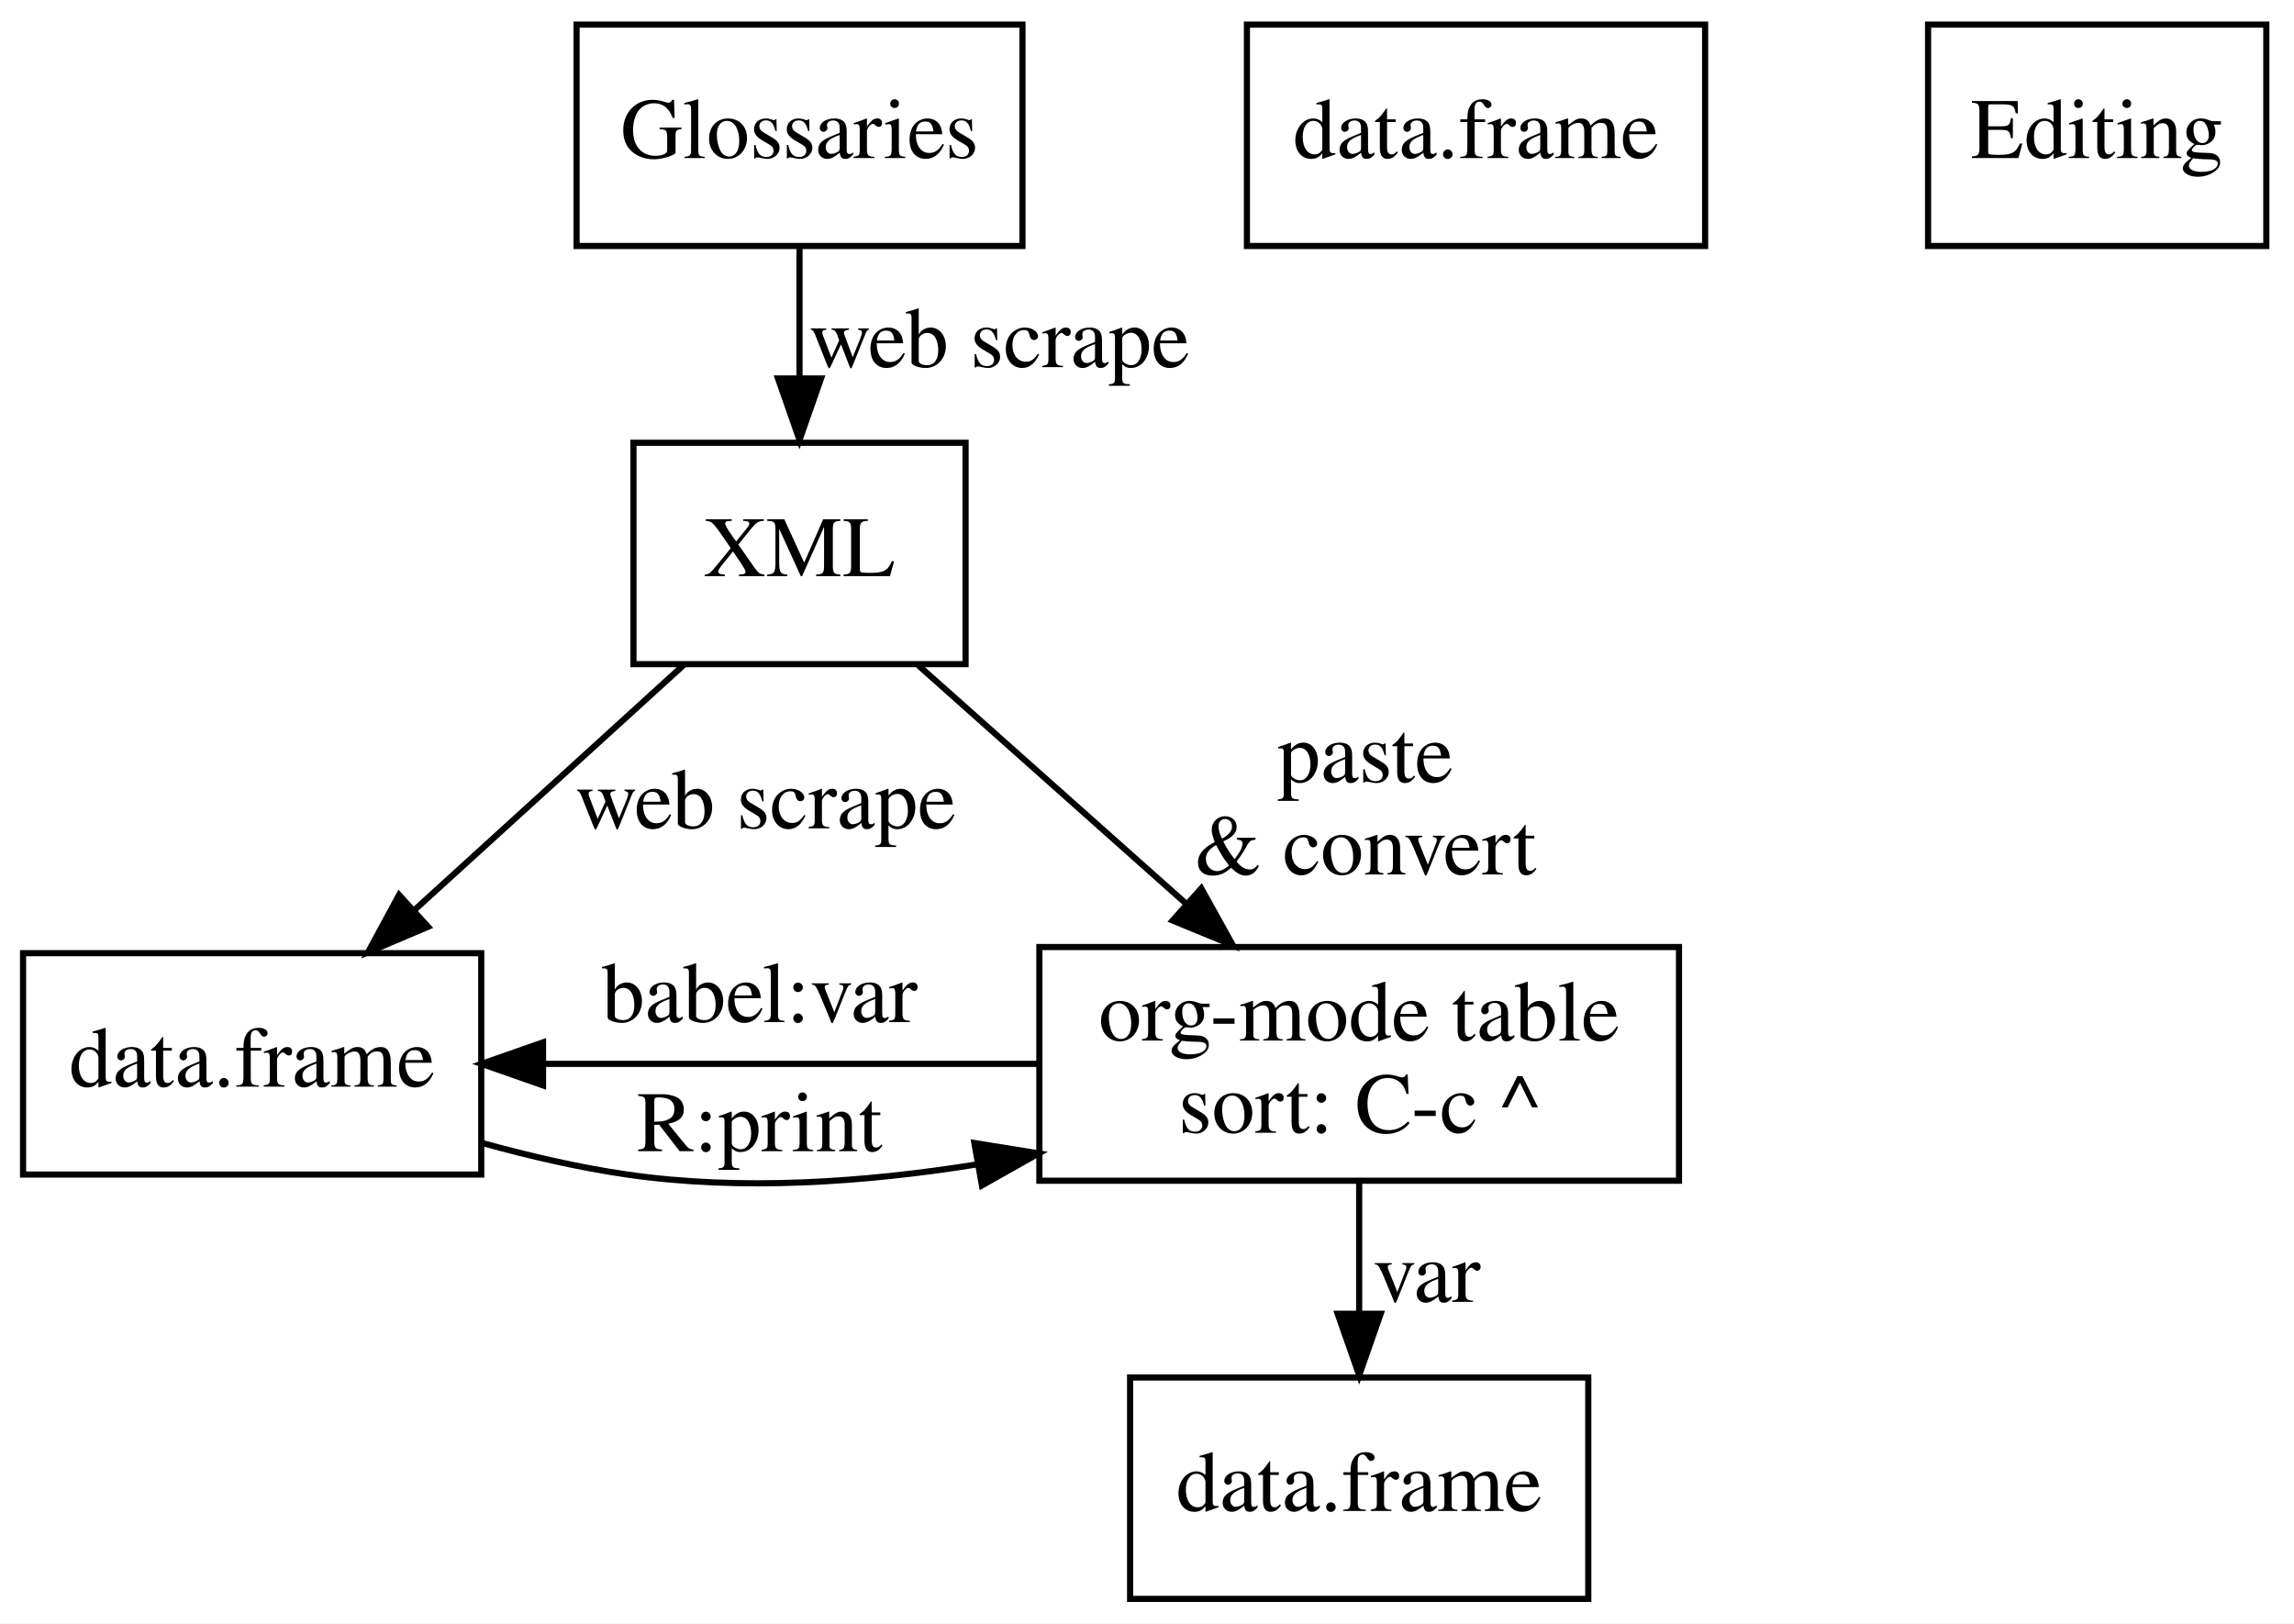
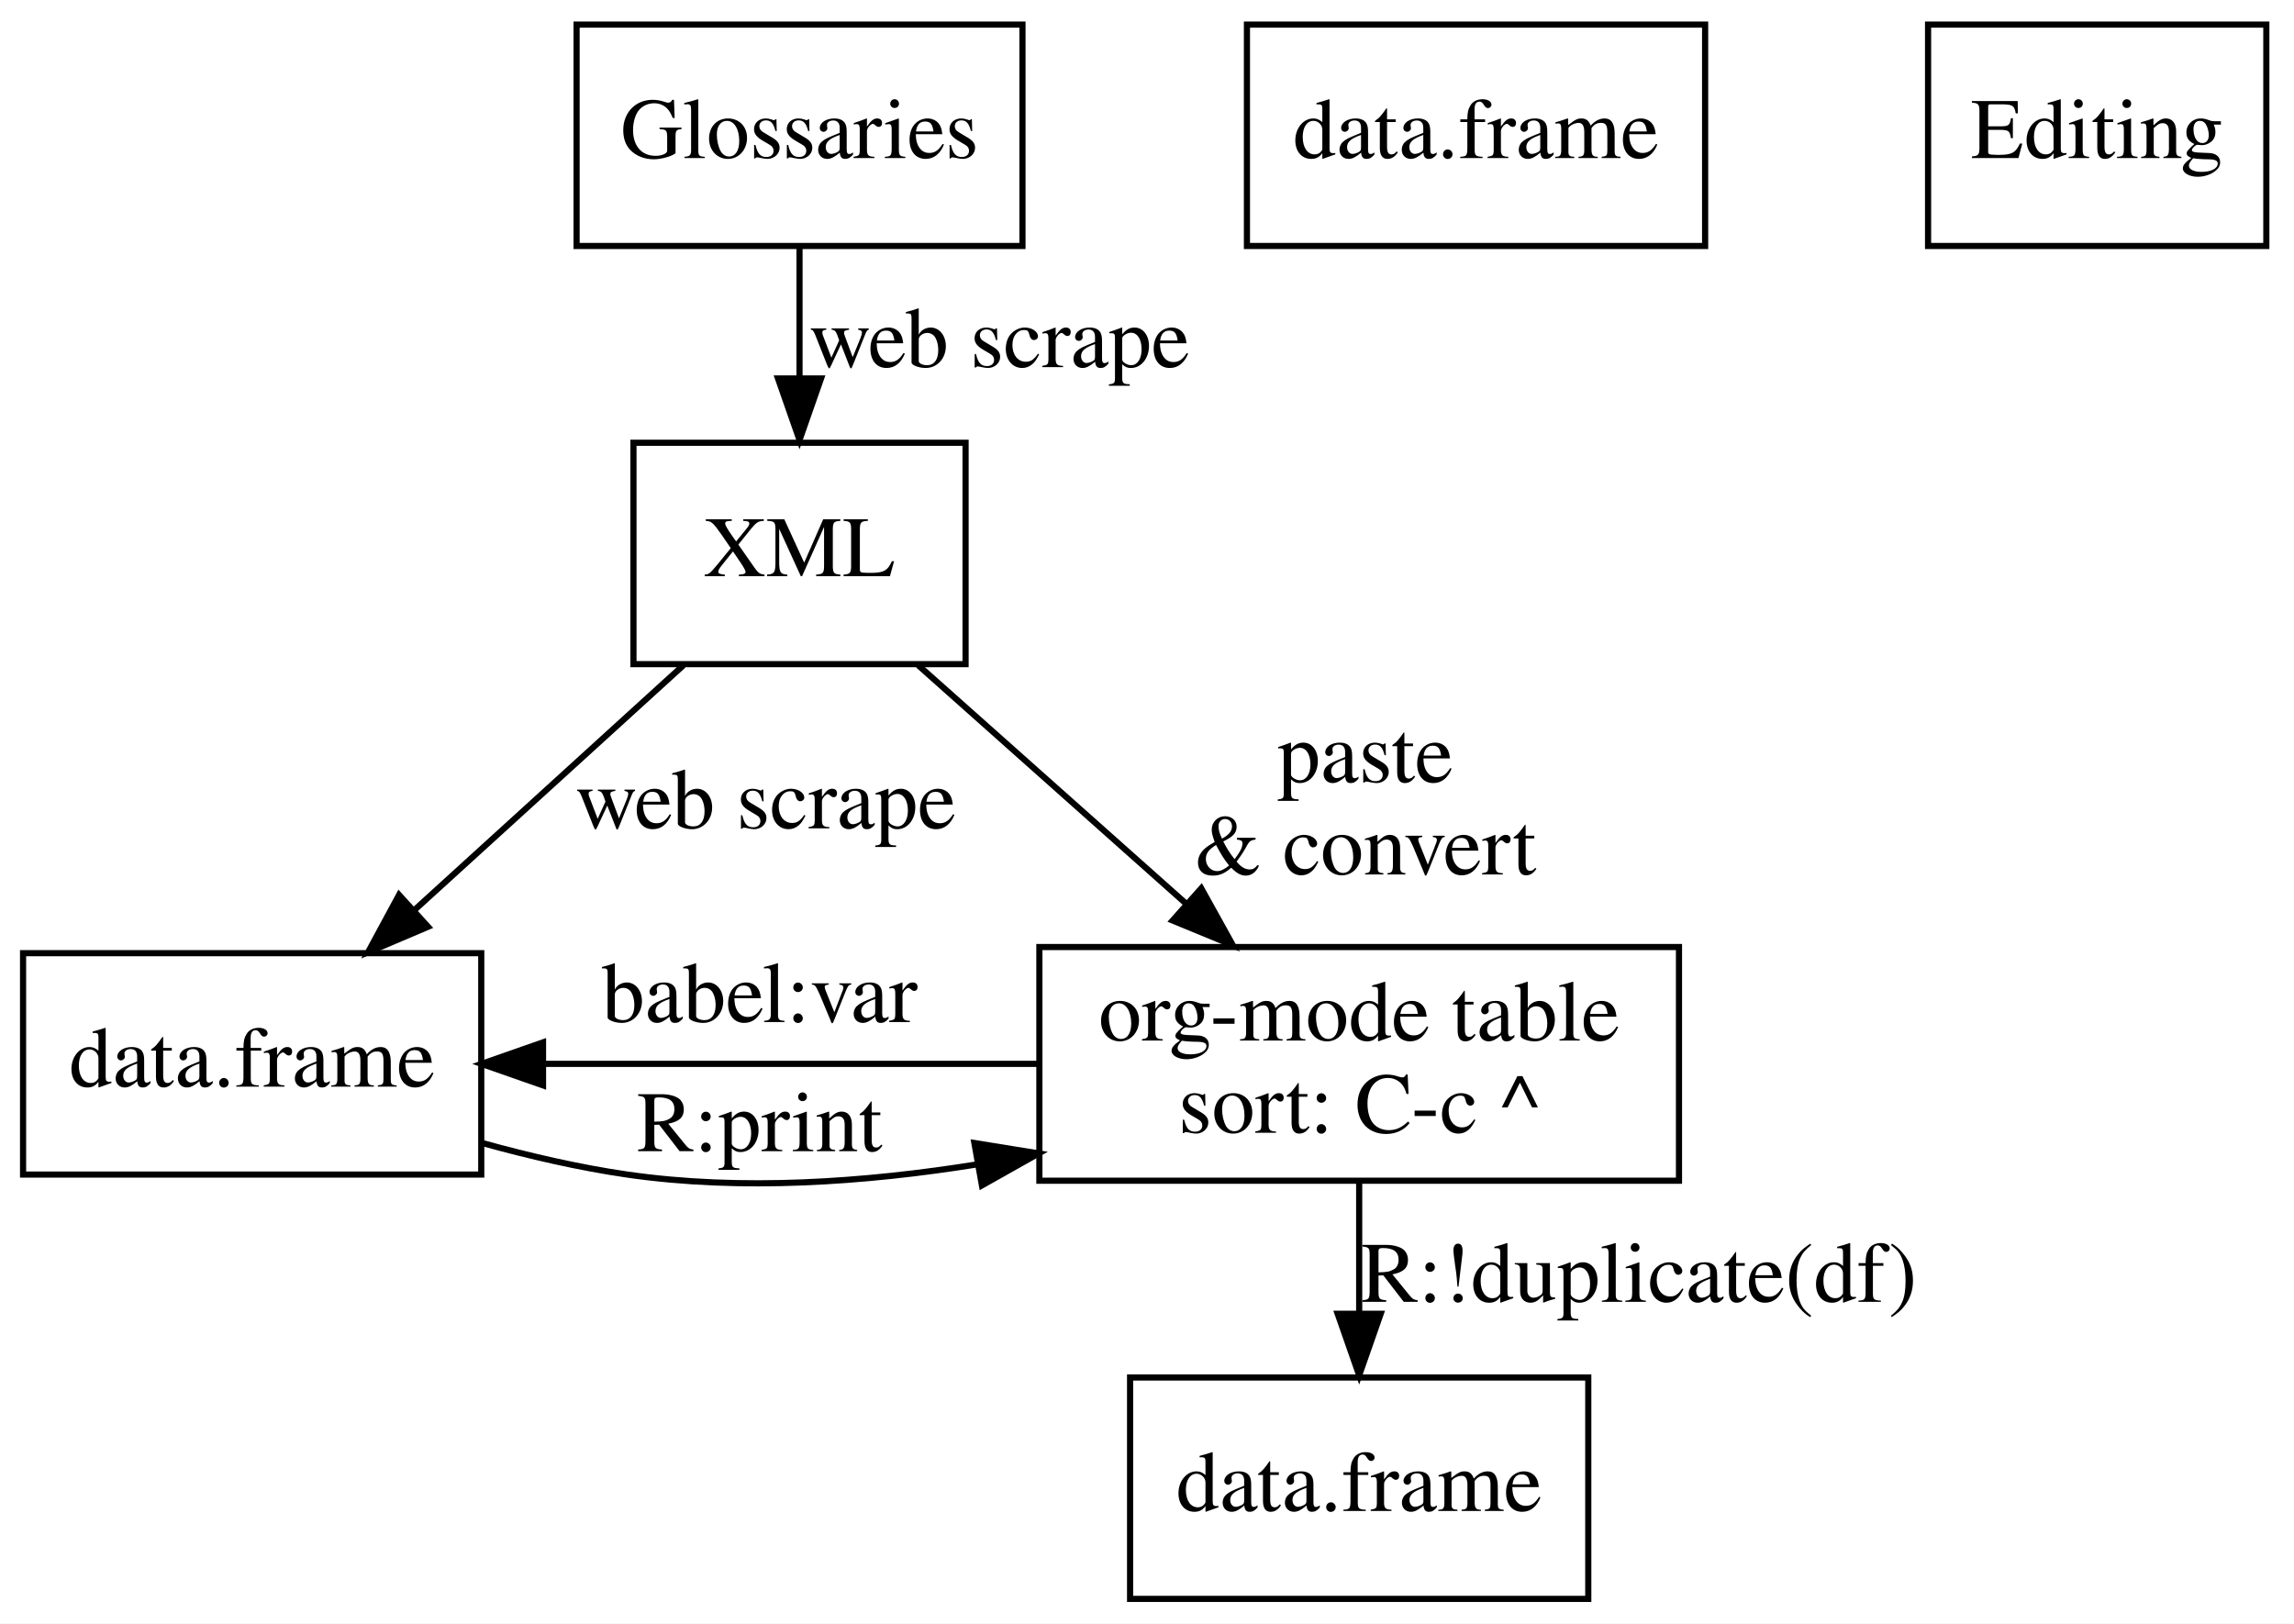
<svg xmlns="http://www.w3.org/2000/svg" width="373pt" height="264pt" viewBox="0.00 0.00 373.00 264.00">
  <g id="graph0" class="graph" transform="scale(1 1) rotate(0) translate(4 260)">
    <polygon fill="white" stroke="none" points="-4,4 -4,-260 369,-260 369,4 -4,4" />
    <g id="node1" class="node">
      <polygon fill="none" stroke="black" points="162.25,-256 89.75,-256 89.75,-220 162.25,-220 162.25,-256" />
      <text text-anchor="middle" x="126" y="-234.3" font-family="Times,serif" font-size="14.00">Glossaries</text>
    </g>
    <g id="node2" class="node">
      <polygon fill="none" stroke="black" points="153,-188 99,-188 99,-152 153,-152 153,-188" />
      <text text-anchor="middle" x="126" y="-166.3" font-family="Times,serif" font-size="14.00">XML</text>
    </g>
    <g id="edge1" class="edge">
      <path fill="none" stroke="black" d="M126,-219.659C126,-213.193 126,-205.682 126,-198.525" />
      <polygon fill="black" stroke="black" points="129.5,-198.454 126,-188.454 122.5,-198.454 129.5,-198.454" />
      <text text-anchor="middle" x="158.5" y="-200.3" font-family="Times,serif" font-size="14.00"> web scrape</text>
    </g>
    <g id="node3" class="node">
      <polygon fill="none" stroke="black" points="74.25,-105 -0.25,-105 -0.25,-69 74.25,-69 74.25,-105" />
      <text text-anchor="middle" x="37" y="-83.3" font-family="Times,serif" font-size="14.00">data.frame</text>
    </g>
    <g id="edge2" class="edge">
      <path fill="none" stroke="black" d="M107.125,-151.822C94.382,-140.224 77.385,-124.755 63.316,-111.951" />
      <polygon fill="black" stroke="black" points="65.599,-109.296 55.847,-105.153 60.887,-114.473 65.599,-109.296" />
      <text text-anchor="middle" x="120.5" y="-125.3" font-family="Times,serif" font-size="14.00"> web scrape</text>
    </g>
    <g id="node6" class="node">
      <polygon fill="none" stroke="black" points="269,-106 165,-106 165,-68 269,-68 269,-106" />
      <text text-anchor="middle" x="217" y="-90.8" font-family="Times,serif" font-size="14.00">org-mode table </text>
      <text text-anchor="middle" x="217" y="-75.8" font-family="Times,serif" font-size="14.00"> sort: C-c ^ </text>
    </g>
    <g id="edge3" class="edge">
      <path fill="none" stroke="black" d="M145.299,-151.822C157.977,-140.537 174.771,-125.588 188.92,-112.995" />
      <polygon fill="black" stroke="black" points="191.322,-115.542 196.464,-106.279 186.668,-110.313 191.322,-115.542" />
      <text text-anchor="middle" x="218" y="-132.8" font-family="Times,serif" font-size="14.00"> paste </text>
      <text text-anchor="middle" x="218" y="-117.8" font-family="Times,serif" font-size="14.00">&amp; convert</text>
    </g>
    <g id="edge4" class="edge">
      <path fill="none" stroke="black" d="M74.37,-74.142C82.094,-72.005 90.241,-70.121 98,-69 116.496,-66.328 136.593,-67.72 154.914,-70.663" />
      <polygon fill="black" stroke="black" points="154.43,-74.131 164.889,-72.441 155.659,-67.24 154.43,-74.131" />
      <text text-anchor="middle" x="119.5" y="-72.8" font-family="Times,serif" font-size="14.00"> R:print</text>
    </g>
    <g id="node4" class="node">
      <polygon fill="none" stroke="black" points="254.25,-36 179.75,-36 179.75,-0 254.25,-0 254.25,-36" />
      <text text-anchor="middle" x="217" y="-14.3" font-family="Times,serif" font-size="14.00">data.frame</text>
    </g>
    <g id="node5" class="node">
      <polygon fill="none" stroke="black" points="273.25,-256 198.75,-256 198.75,-220 273.25,-220 273.25,-256" />
      <text text-anchor="middle" x="236" y="-234.3" font-family="Times,serif" font-size="14.00">data.frame</text>
    </g>
    <g id="edge5" class="edge">
      <path fill="none" stroke="black" d="M164.736,-87C139.397,-87 109.184,-87 84.504,-87" />
      <polygon fill="black" stroke="black" points="84.296,-83.5 74.296,-87 84.296,-90.5 84.296,-83.5" />
      <text text-anchor="middle" x="119.5" y="-93.8" font-family="Times,serif" font-size="14.00"> babel:var</text>
    </g>
    <g id="edge6" class="edge">
      <path fill="none" stroke="black" d="M217,-67.692C217,-61.132 217,-53.586 217,-46.423" />
      <polygon fill="black" stroke="black" points="220.5,-46.363 217,-36.363 213.5,-46.363 220.5,-46.363" />
-       <text text-anchor="middle" x="228" y="-48.3" font-family="Times,serif" font-size="14.00"> var</text>
+       <text text-anchor="middle" x="262.5" y="-48.3" font-family="Times,serif" font-size="14.00"> R:!duplicate(df)</text>
    </g>
    <g id="node7" class="node">
      <polygon fill="none" stroke="black" points="364.5,-256 309.5,-256 309.5,-220 364.5,-220 364.5,-256" />
      <text text-anchor="middle" x="337" y="-234.3" font-family="Times,serif" font-size="14.00">Editing</text>
    </g>
  </g>
</svg>
